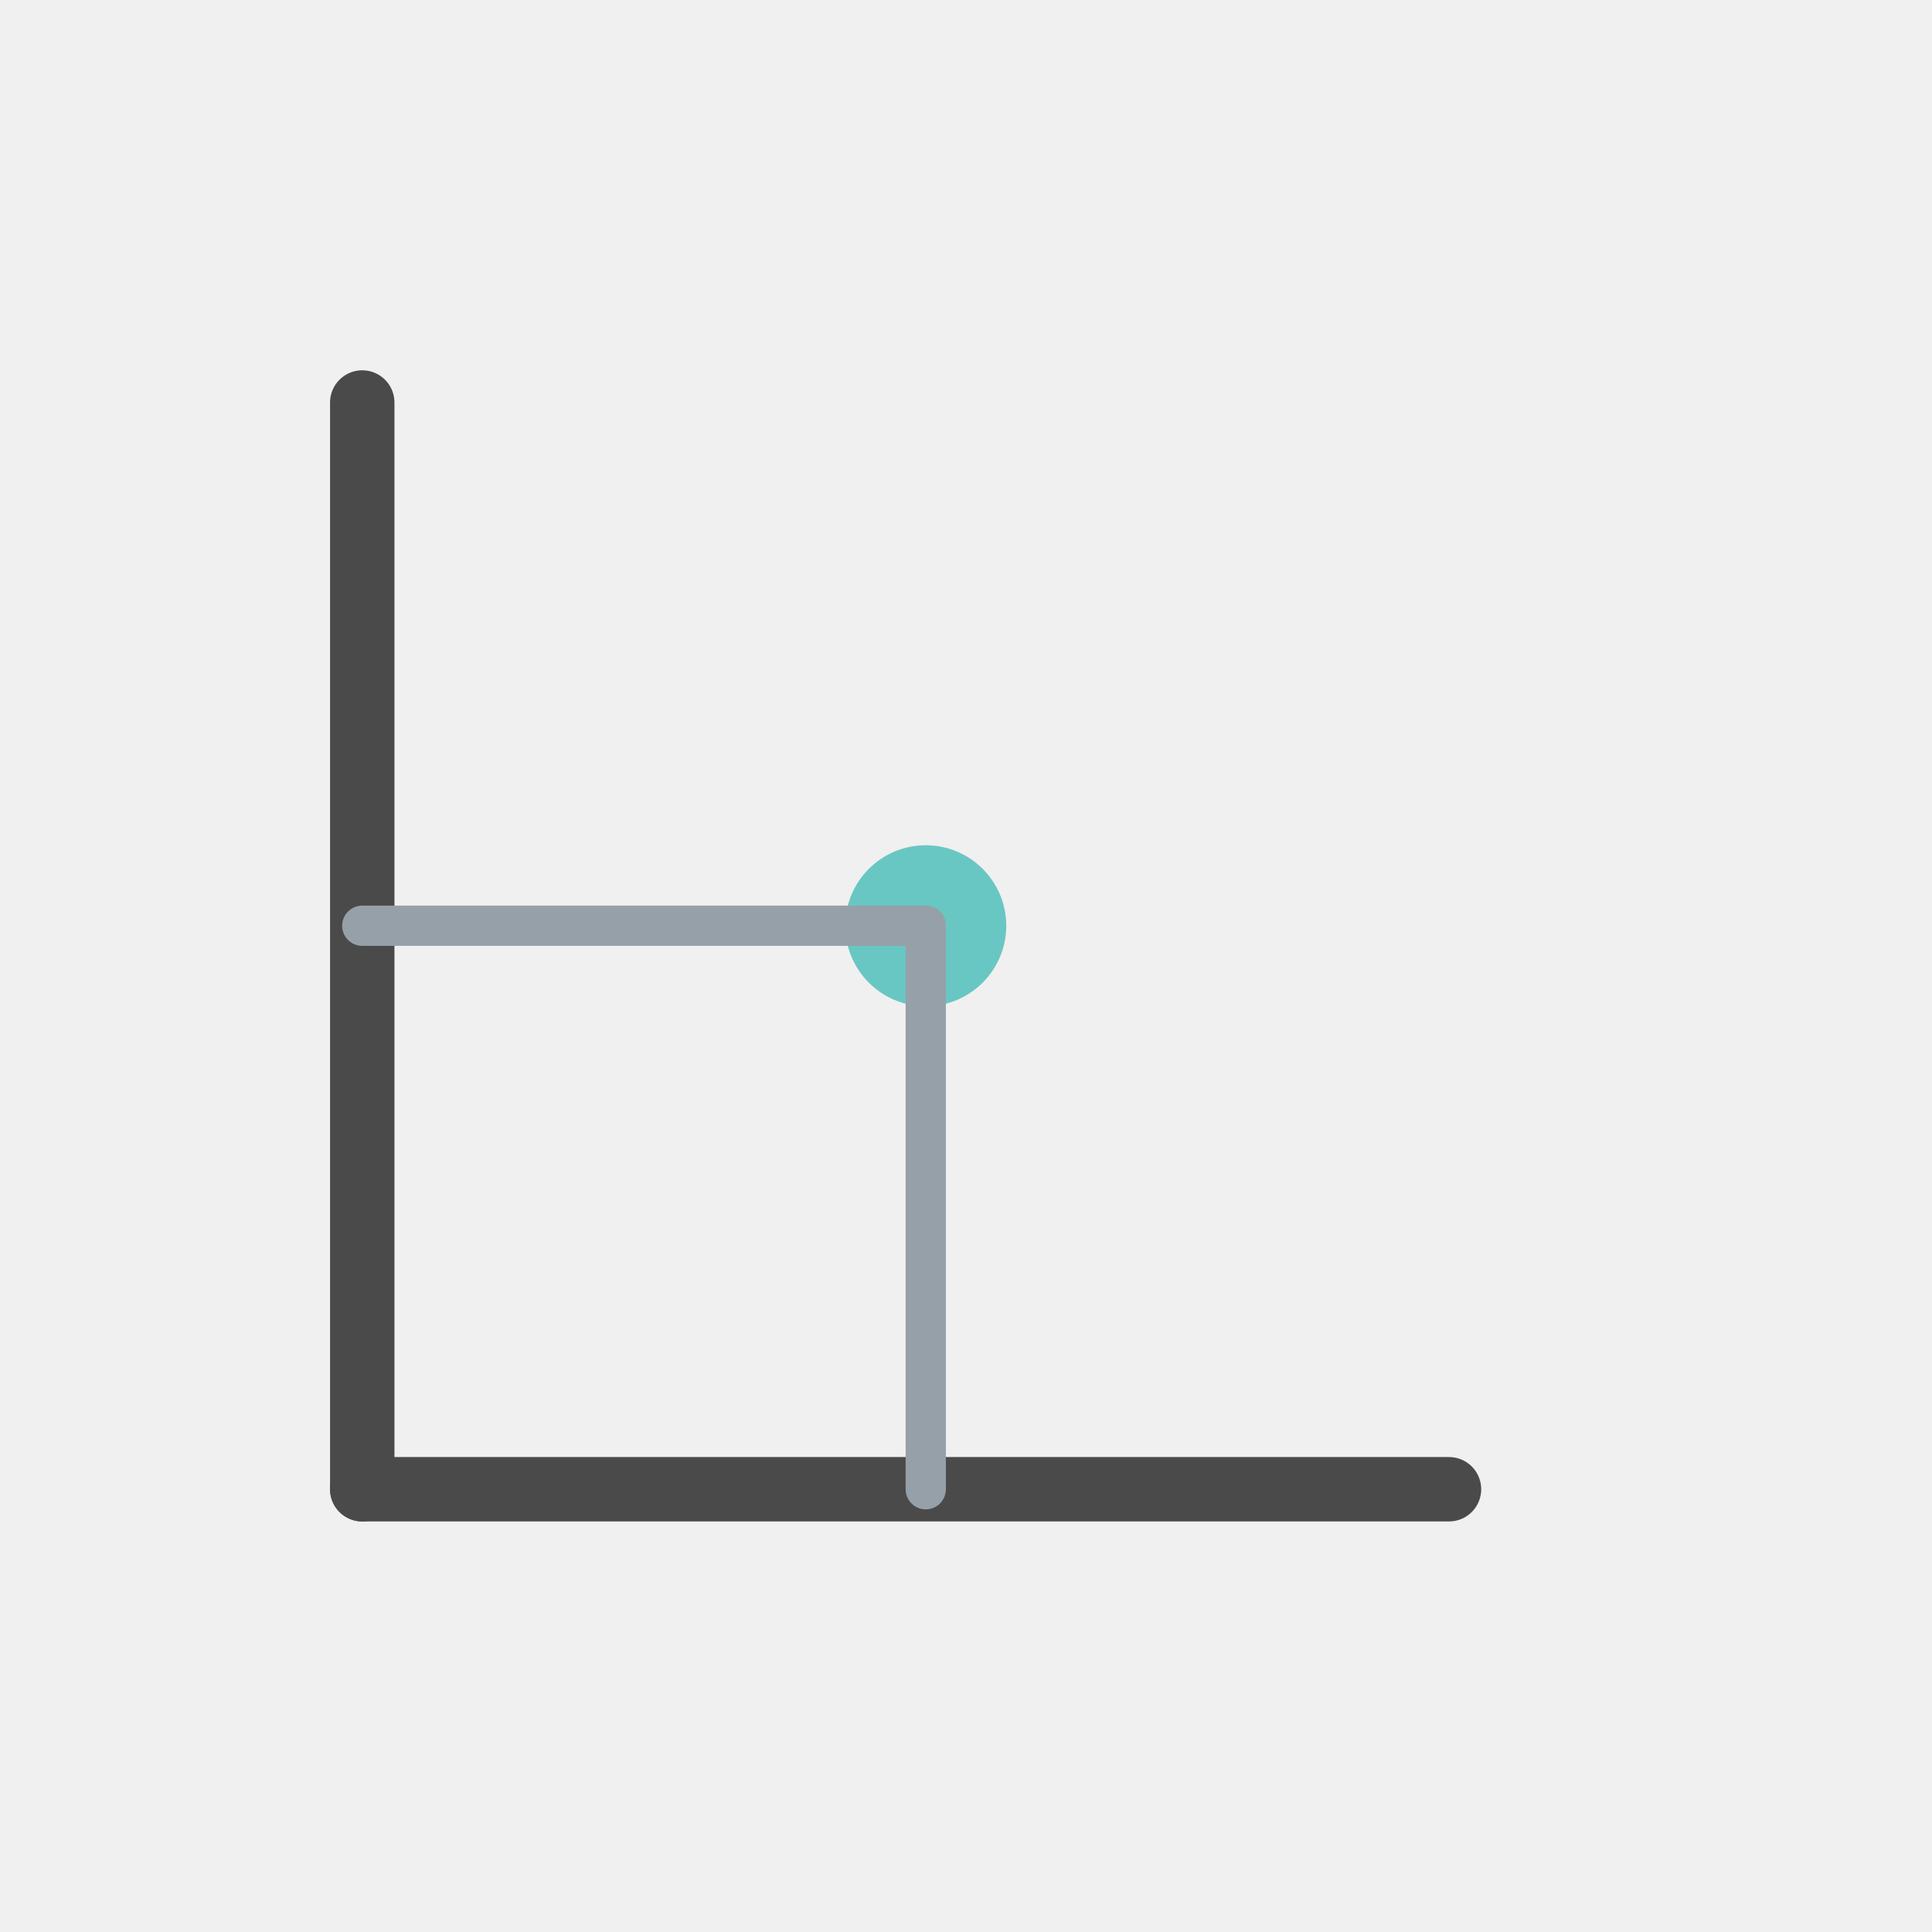
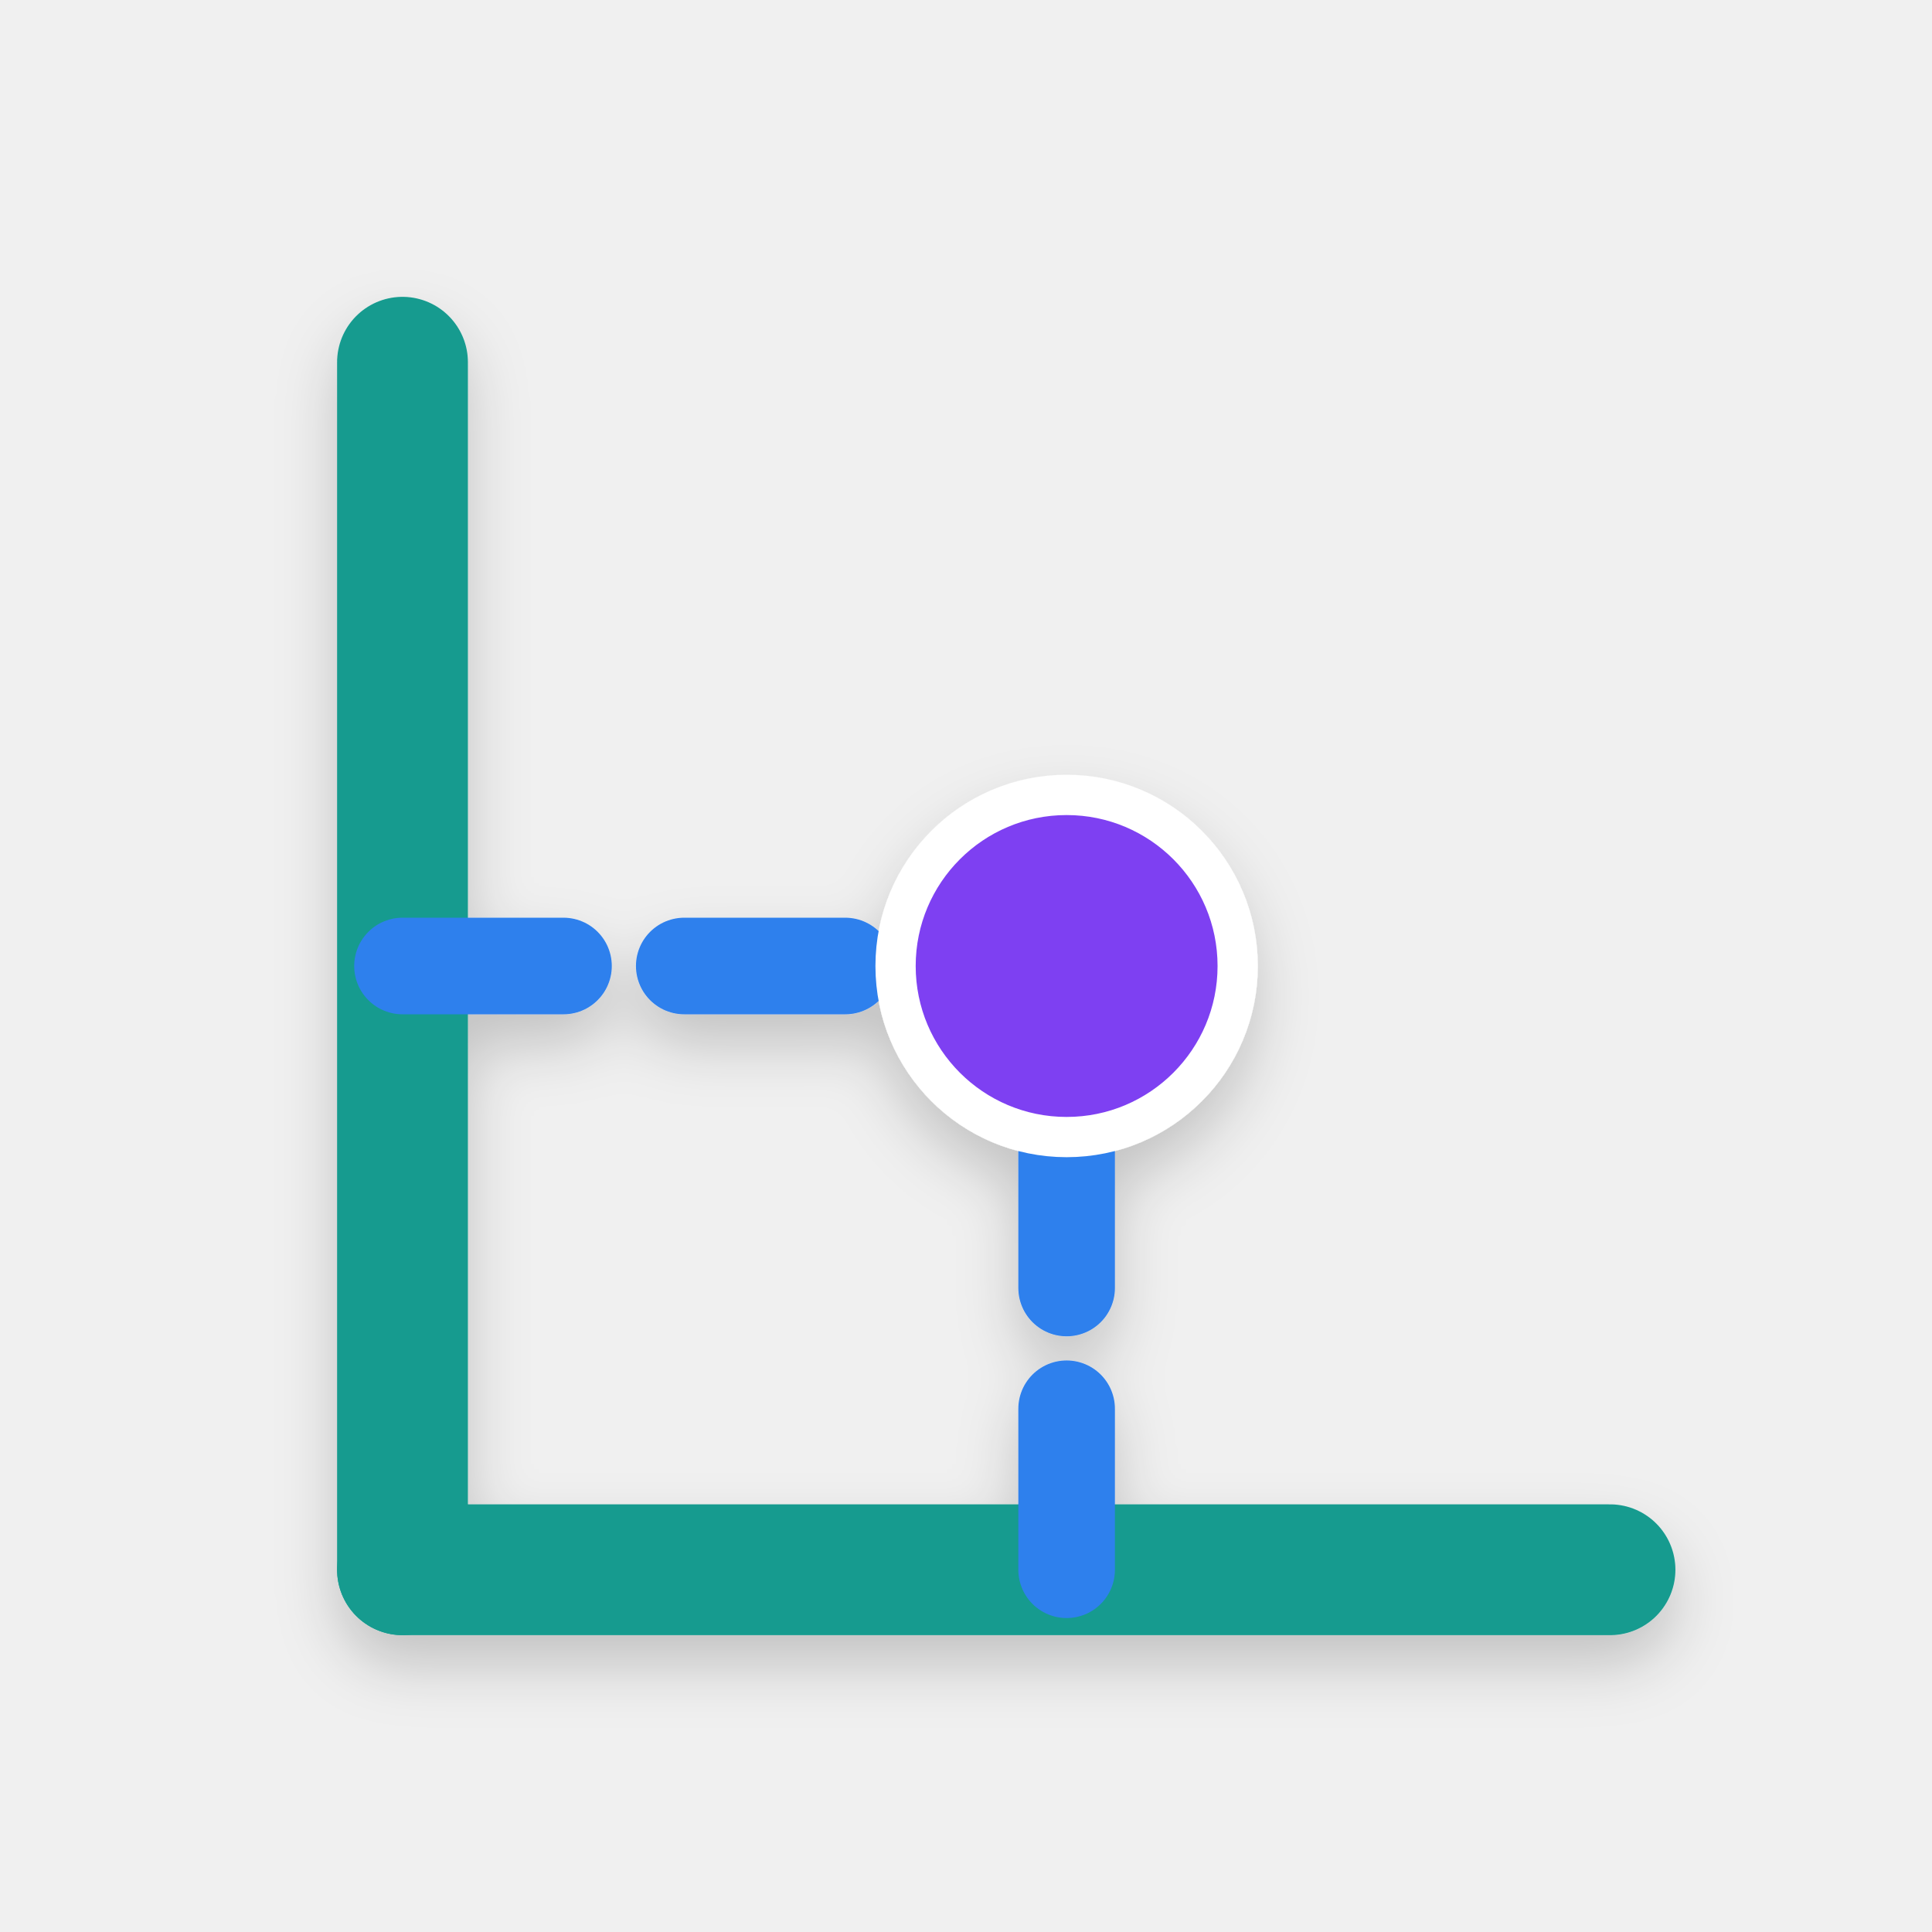
<svg xmlns="http://www.w3.org/2000/svg" width="96" height="96" viewBox="0 0 96 96" fill="none">
  <defs>
    <filter id="shadow" x="-20%" y="-20%" width="140%" height="140%">
-       <feDropShadow dx="0" dy="1" stdDeviation="1.2" flood-color="#00000022" />
+       <feDropShadow dx="0" dy="1.5" stdDeviation="1.5" flood-color="#00000030" />
    </filter>
  </defs>
-   <line x1="18" y1="74" x2="18" y2="20" stroke="#4a4a4a" stroke-width="3.2" stroke-linecap="round" />
-   <line x1="18" y1="74" x2="72" y2="74" stroke="#4a4a4a" stroke-width="3.2" stroke-linecap="round" />
-   <circle cx="46" cy="46" r="4" stroke="#69c7c3" stroke-width="0" fill="#69c7c3" />
-   <line x1="46" y1="74" x2="46" y2="46" stroke="#96a0a8" stroke-width="2" stroke-linecap="round" />
-   <line x1="18" y1="46" x2="46" y2="46" stroke="#96a0a8" stroke-width="2" stroke-linecap="round" />
+   <g filter="url(#shadow)">
+     <path d="M20 78V18" stroke="#159B8F" stroke-width="6.5" stroke-linecap="round" />
+     <path d="M20 78H80" stroke="#159B8F" stroke-width="6.5" stroke-linecap="round" />
+     <path d="M20 48H53" stroke="#2F80ED" stroke-width="4.8" stroke-linecap="round" stroke-dasharray="8 6" />
+     <path d="M53 78V48" stroke="#2F80ED" stroke-width="4.8" stroke-linecap="round" stroke-dasharray="8 6" />
+     <circle cx="53" cy="48" r="8.5" fill="#7E3FF2" stroke="#FFFFFF" stroke-width="2" />
+   </g>
</svg>
